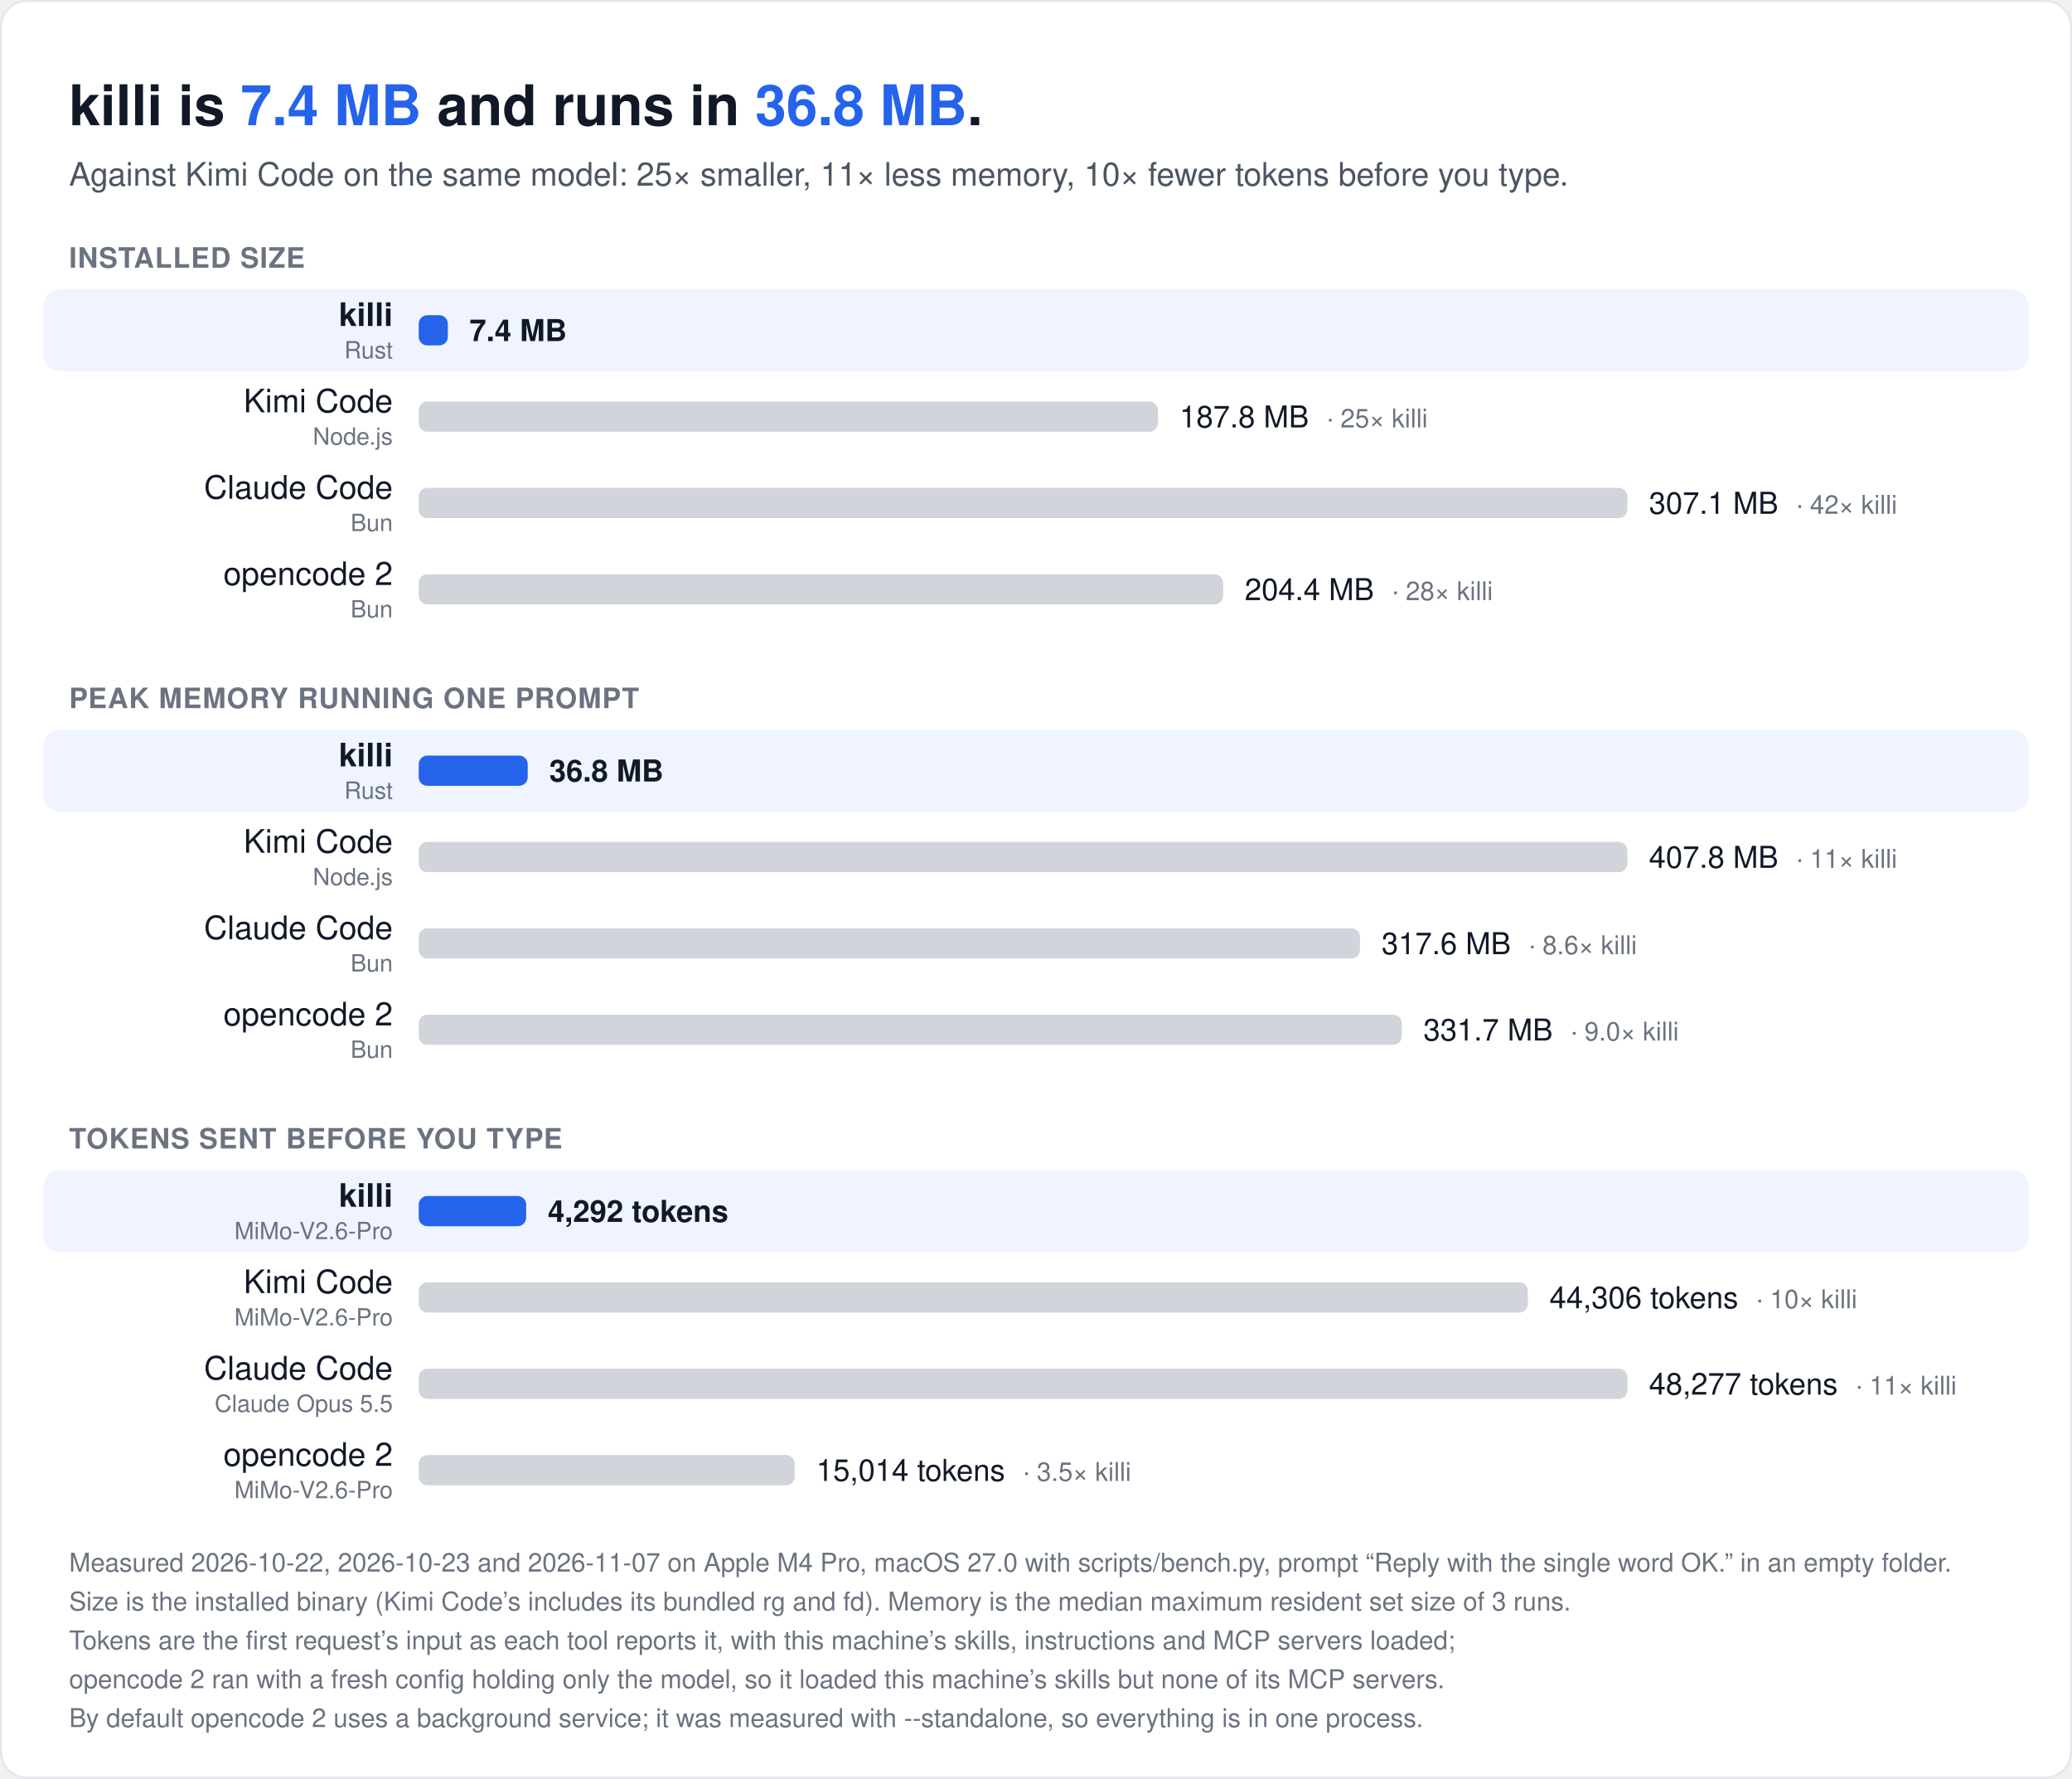
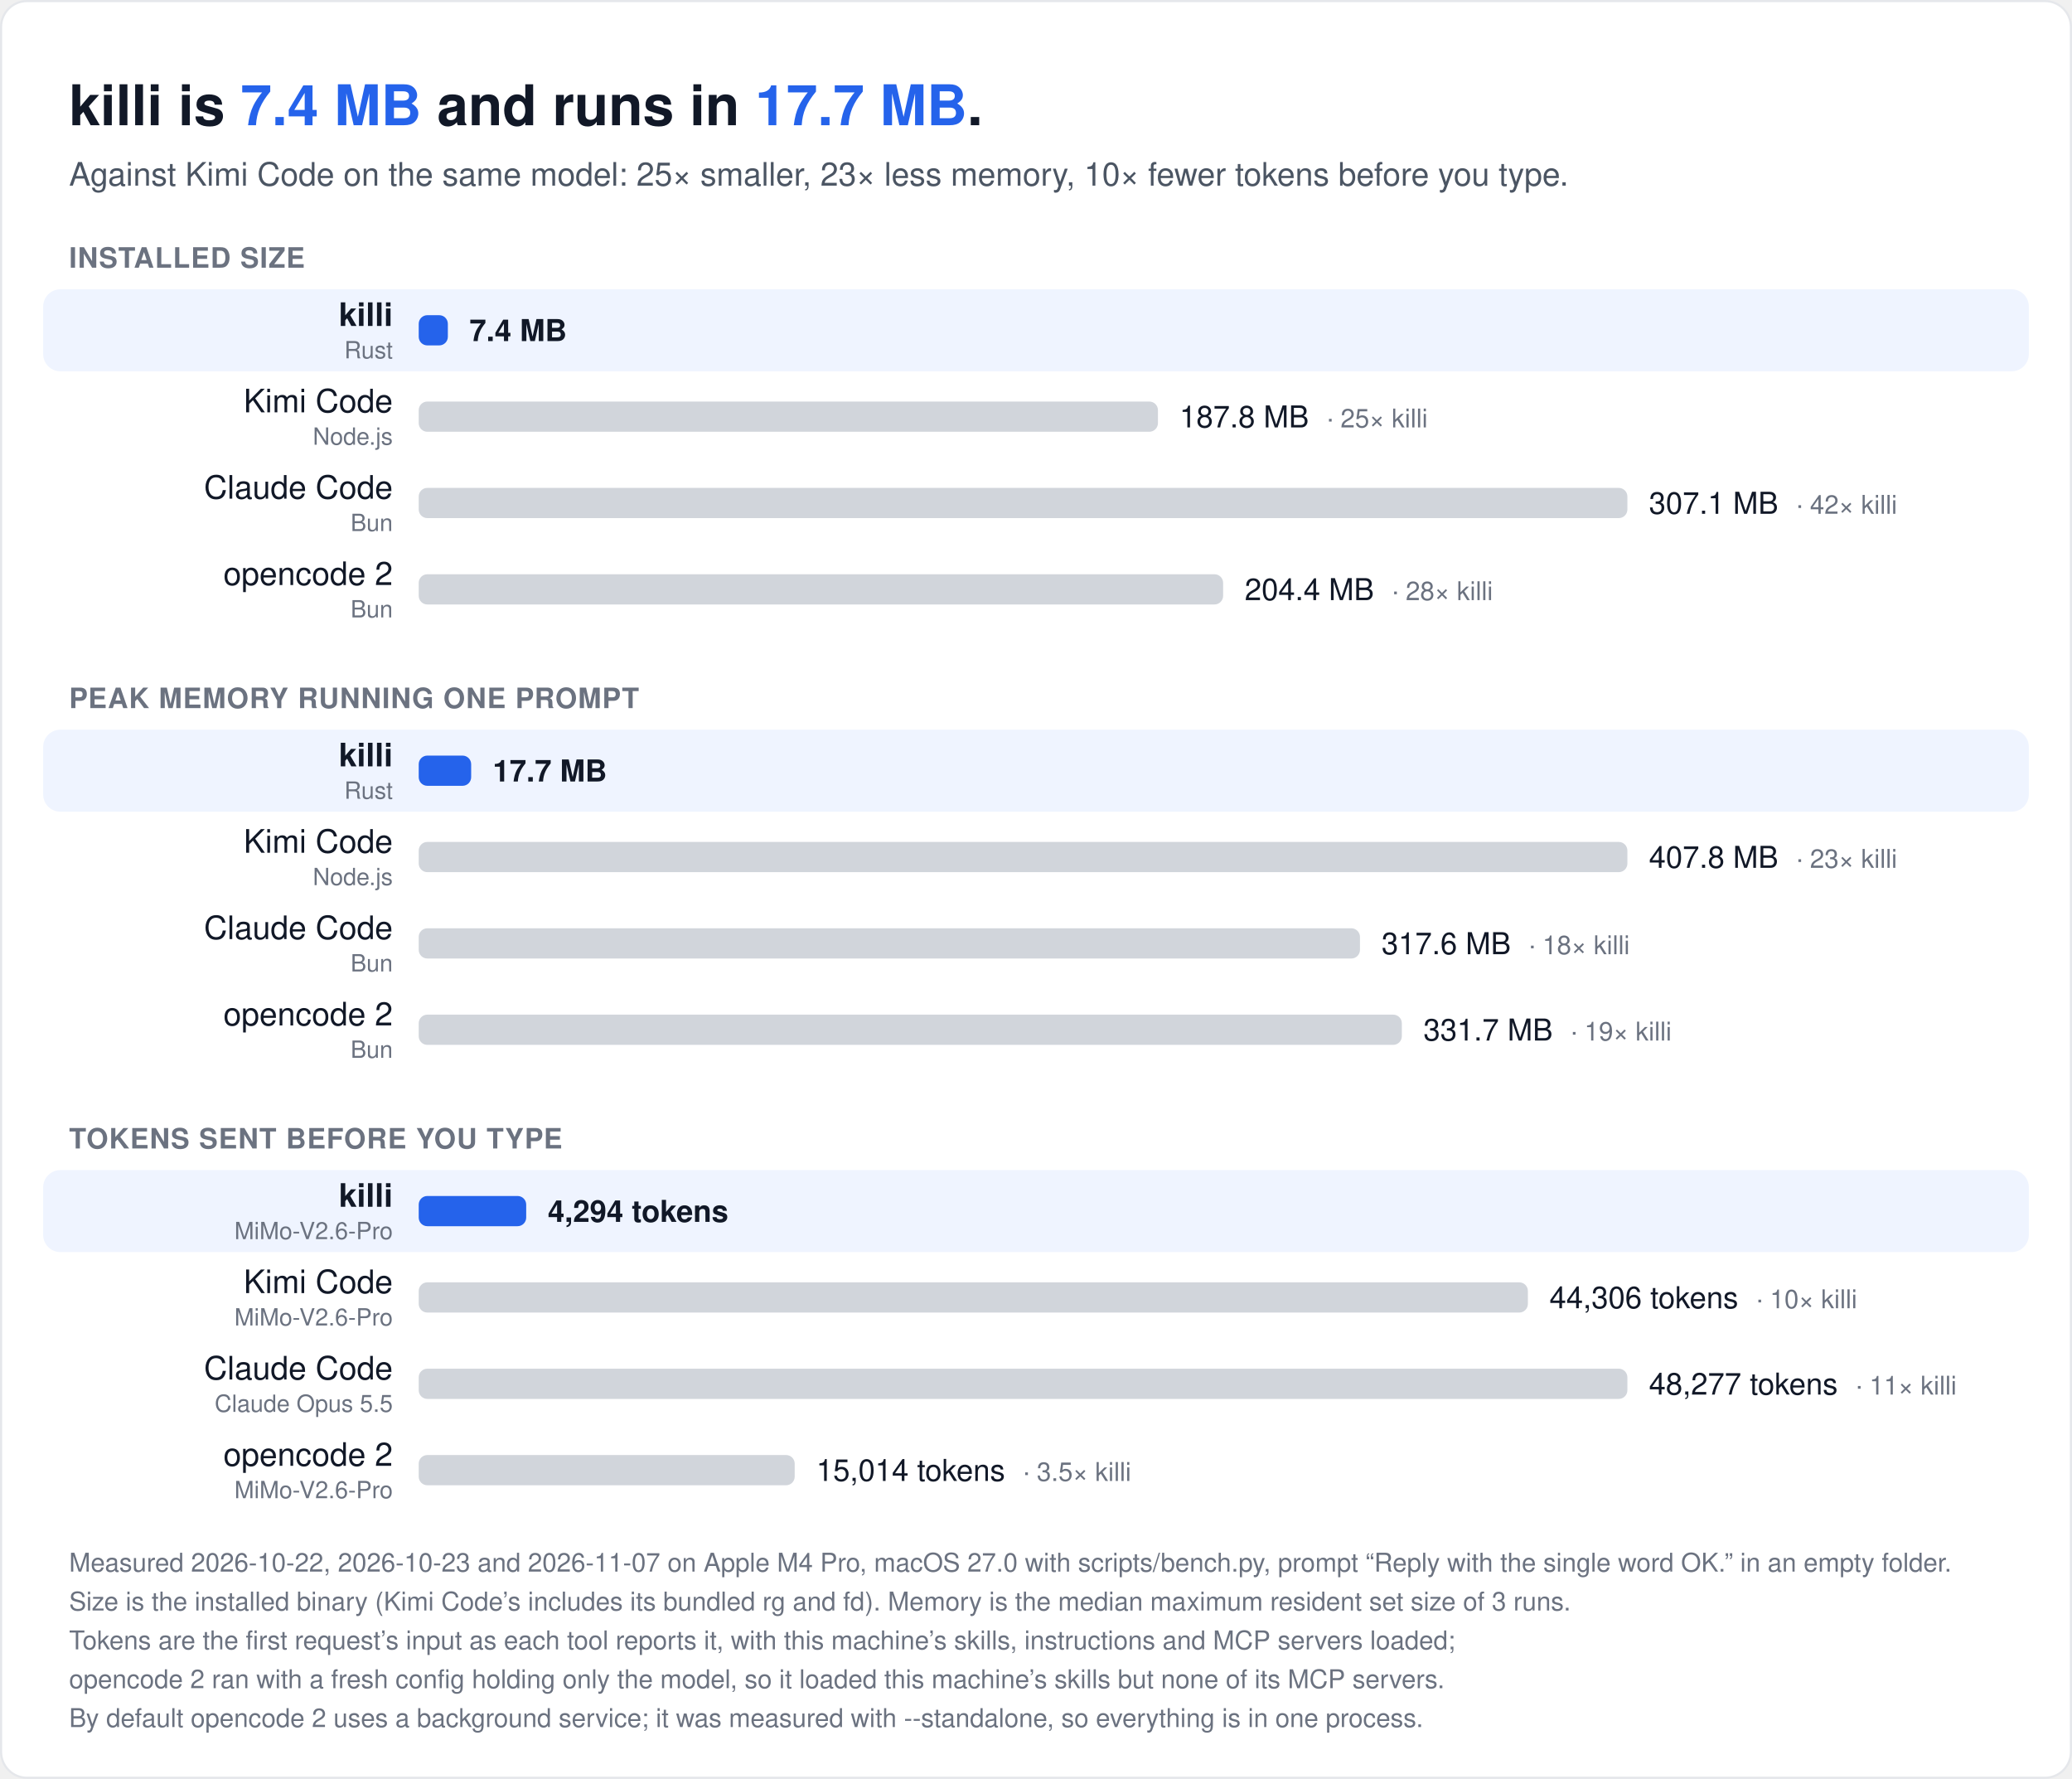
- <svg xmlns="http://www.w3.org/2000/svg" width="960" height="824" viewBox="0 0 960 824" font-family="-apple-system, BlinkMacSystemFont, 'Segoe UI', Helvetica, Arial, sans-serif" role="img" aria-label="killi 7.4 MB installed, 36.8 MB memory, 4,292 tokens; Kimi Code 187.8 MB installed, 407.8 MB memory, 44,306 tokens; Claude Code 307.1 MB installed, 317.6 MB memory, 48,277 tokens; opencode 2 204.4 MB installed, 331.7 MB memory, 15,014 tokens">
+ <svg xmlns="http://www.w3.org/2000/svg" width="960" height="824" viewBox="0 0 960 824" font-family="-apple-system, BlinkMacSystemFont, 'Segoe UI', Helvetica, Arial, sans-serif" role="img" aria-label="killi 7.4 MB installed, 17.7 MB memory, 4,294 tokens; Kimi Code 187.8 MB installed, 407.8 MB memory, 44,306 tokens; Claude Code 307.1 MB installed, 317.6 MB memory, 48,277 tokens; opencode 2 204.4 MB installed, 331.7 MB memory, 15,014 tokens">
  <rect x="0.5" y="0.5" width="959" height="823" rx="12" fill="#ffffff" stroke="#e5e7eb" />
-   <text x="32" y="58" font-size="26" font-weight="700" fill="#111827">killi is <tspan fill="#2563eb">7.4 MB</tspan> and runs in <tspan fill="#2563eb">36.8 MB</tspan>.</text>
-   <text x="32" y="86" font-size="15" fill="#4b5563">Against Kimi Code on the same model: 25× smaller, 11× less memory, 10× fewer tokens before you type.</text>
+   <text x="32" y="58" font-size="26" font-weight="700" fill="#111827">killi is <tspan fill="#2563eb">7.4 MB</tspan> and runs in <tspan fill="#2563eb">17.7 MB</tspan>.</text>
+   <text x="32" y="86" font-size="15" fill="#4b5563">Against Kimi Code on the same model: 25× smaller, 23× less memory, 10× fewer tokens before you type.</text>
  <text x="32" y="124" font-size="13" font-weight="700" fill="#6b7280" letter-spacing="0.4">INSTALLED SIZE</text>
  <rect x="20" y="134" width="920" height="38" rx="8" fill="#eff4ff" />
  <text x="182" y="151" font-size="15" font-weight="700" fill="#111827" text-anchor="end">killi</text>
  <text x="182" y="166" font-size="11" fill="#6b7280" text-anchor="end">Rust</text>
  <rect x="194" y="146" width="13.5" height="14" rx="4" fill="#2563eb" />
  <text x="217.5" y="158" font-size="14" font-weight="700" fill="#111827">7.4 MB</text>
  <text x="182" y="191" font-size="15" font-weight="500" fill="#111827" text-anchor="end">Kimi Code</text>
  <text x="182" y="206" font-size="11" fill="#6b7280" text-anchor="end">Node.js</text>
  <rect x="194" y="186" width="342.5" height="14" rx="4" fill="#d1d5db" />
  <text x="546.5" y="198" font-size="14" font-weight="500" fill="#111827">187.8 MB<tspan dx="8" font-size="12" font-weight="400" fill="#6b7280">· 25× killi</tspan>
  </text>
  <text x="182" y="231" font-size="15" font-weight="500" fill="#111827" text-anchor="end">Claude Code</text>
  <text x="182" y="246" font-size="11" fill="#6b7280" text-anchor="end">Bun</text>
  <rect x="194" y="226" width="560.0" height="14" rx="4" fill="#d1d5db" />
  <text x="764.0" y="238" font-size="14" font-weight="500" fill="#111827">307.1 MB<tspan dx="8" font-size="12" font-weight="400" fill="#6b7280">· 42× killi</tspan>
  </text>
  <text x="182" y="271" font-size="15" font-weight="500" fill="#111827" text-anchor="end">opencode 2</text>
  <text x="182" y="286" font-size="11" fill="#6b7280" text-anchor="end">Bun</text>
  <rect x="194" y="266" width="372.7" height="14" rx="4" fill="#d1d5db" />
  <text x="576.7" y="278" font-size="14" font-weight="500" fill="#111827">204.4 MB<tspan dx="8" font-size="12" font-weight="400" fill="#6b7280">· 28× killi</tspan>
  </text>
  <text x="32" y="328" font-size="13" font-weight="700" fill="#6b7280" letter-spacing="0.4">PEAK MEMORY RUNNING ONE PROMPT</text>
  <rect x="20" y="338" width="920" height="38" rx="8" fill="#eff4ff" />
  <text x="182" y="355" font-size="15" font-weight="700" fill="#111827" text-anchor="end">killi</text>
  <text x="182" y="370" font-size="11" fill="#6b7280" text-anchor="end">Rust</text>
-   <rect x="194" y="350" width="50.5" height="14" rx="4" fill="#2563eb" />
-   <text x="254.5" y="362" font-size="14" font-weight="700" fill="#111827">36.8 MB</text>
+   <rect x="194" y="350" width="24.3" height="14" rx="4" fill="#2563eb" />
+   <text x="228.3" y="362" font-size="14" font-weight="700" fill="#111827">17.7 MB</text>
  <text x="182" y="395" font-size="15" font-weight="500" fill="#111827" text-anchor="end">Kimi Code</text>
  <text x="182" y="410" font-size="11" fill="#6b7280" text-anchor="end">Node.js</text>
  <rect x="194" y="390" width="560.0" height="14" rx="4" fill="#d1d5db" />
-   <text x="764.0" y="402" font-size="14" font-weight="500" fill="#111827">407.8 MB<tspan dx="8" font-size="12" font-weight="400" fill="#6b7280">· 11× killi</tspan>
+   <text x="764.0" y="402" font-size="14" font-weight="500" fill="#111827">407.8 MB<tspan dx="8" font-size="12" font-weight="400" fill="#6b7280">· 23× killi</tspan>
  </text>
  <text x="182" y="435" font-size="15" font-weight="500" fill="#111827" text-anchor="end">Claude Code</text>
  <text x="182" y="450" font-size="11" fill="#6b7280" text-anchor="end">Bun</text>
  <rect x="194" y="430" width="436.1" height="14" rx="4" fill="#d1d5db" />
-   <text x="640.1" y="442" font-size="14" font-weight="500" fill="#111827">317.6 MB<tspan dx="8" font-size="12" font-weight="400" fill="#6b7280">· 8.6× killi</tspan>
+   <text x="640.1" y="442" font-size="14" font-weight="500" fill="#111827">317.6 MB<tspan dx="8" font-size="12" font-weight="400" fill="#6b7280">· 18× killi</tspan>
  </text>
  <text x="182" y="475" font-size="15" font-weight="500" fill="#111827" text-anchor="end">opencode 2</text>
  <text x="182" y="490" font-size="11" fill="#6b7280" text-anchor="end">Bun</text>
  <rect x="194" y="470" width="455.5" height="14" rx="4" fill="#d1d5db" />
-   <text x="659.5" y="482" font-size="14" font-weight="500" fill="#111827">331.7 MB<tspan dx="8" font-size="12" font-weight="400" fill="#6b7280">· 9.0× killi</tspan>
+   <text x="659.5" y="482" font-size="14" font-weight="500" fill="#111827">331.7 MB<tspan dx="8" font-size="12" font-weight="400" fill="#6b7280">· 19× killi</tspan>
  </text>
  <text x="32" y="532" font-size="13" font-weight="700" fill="#6b7280" letter-spacing="0.4">TOKENS SENT BEFORE YOU TYPE</text>
  <rect x="20" y="542" width="920" height="38" rx="8" fill="#eff4ff" />
  <text x="182" y="559" font-size="15" font-weight="700" fill="#111827" text-anchor="end">killi</text>
  <text x="182" y="574" font-size="11" fill="#6b7280" text-anchor="end">MiMo-V2.6-Pro</text>
  <rect x="194" y="554" width="49.8" height="14" rx="4" fill="#2563eb" />
-   <text x="253.8" y="566" font-size="14" font-weight="700" fill="#111827">4,292 tokens</text>
+   <text x="253.8" y="566" font-size="14" font-weight="700" fill="#111827">4,294 tokens</text>
  <text x="182" y="599" font-size="15" font-weight="500" fill="#111827" text-anchor="end">Kimi Code</text>
  <text x="182" y="614" font-size="11" fill="#6b7280" text-anchor="end">MiMo-V2.6-Pro</text>
  <rect x="194" y="594" width="513.9" height="14" rx="4" fill="#d1d5db" />
  <text x="717.9" y="606" font-size="14" font-weight="500" fill="#111827">44,306 tokens<tspan dx="8" font-size="12" font-weight="400" fill="#6b7280">· 10× killi</tspan>
  </text>
  <text x="182" y="639" font-size="15" font-weight="500" fill="#111827" text-anchor="end">Claude Code</text>
  <text x="182" y="654" font-size="11" fill="#6b7280" text-anchor="end">Claude Opus 5.5</text>
  <rect x="194" y="634" width="560.0" height="14" rx="4" fill="#d1d5db" />
  <text x="764.0" y="646" font-size="14" font-weight="500" fill="#111827">48,277 tokens<tspan dx="8" font-size="12" font-weight="400" fill="#6b7280">· 11× killi</tspan>
  </text>
  <text x="182" y="679" font-size="15" font-weight="500" fill="#111827" text-anchor="end">opencode 2</text>
  <text x="182" y="694" font-size="11" fill="#6b7280" text-anchor="end">MiMo-V2.6-Pro</text>
  <rect x="194" y="674" width="174.2" height="14" rx="4" fill="#d1d5db" />
  <text x="378.2" y="686" font-size="14" font-weight="500" fill="#111827">15,014 tokens<tspan dx="8" font-size="12" font-weight="400" fill="#6b7280">· 3.5× killi</tspan>
  </text>
  <text x="32" y="728" font-size="12" fill="#6b7280">Measured 2026-10-22, 2026-10-23 and 2026-11-07 on Apple M4 Pro, macOS 27.0 with scripts/bench.py, prompt “Reply with the single word OK.” in an empty folder.</text>
  <text x="32" y="746" font-size="12" fill="#6b7280">Size is the installed binary (Kimi Code’s includes its bundled rg and fd). Memory is the median maximum resident set size of 3 runs.</text>
  <text x="32" y="764" font-size="12" fill="#6b7280">Tokens are the first request’s input as each tool reports it, with this machine’s skills, instructions and MCP servers loaded;</text>
  <text x="32" y="782" font-size="12" fill="#6b7280">opencode 2 ran with a fresh config holding only the model, so it loaded this machine’s skills but none of its MCP servers.</text>
  <text x="32" y="800" font-size="12" fill="#6b7280">By default opencode 2 uses a background service; it was measured with --standalone, so everything is in one process.</text>
</svg>
